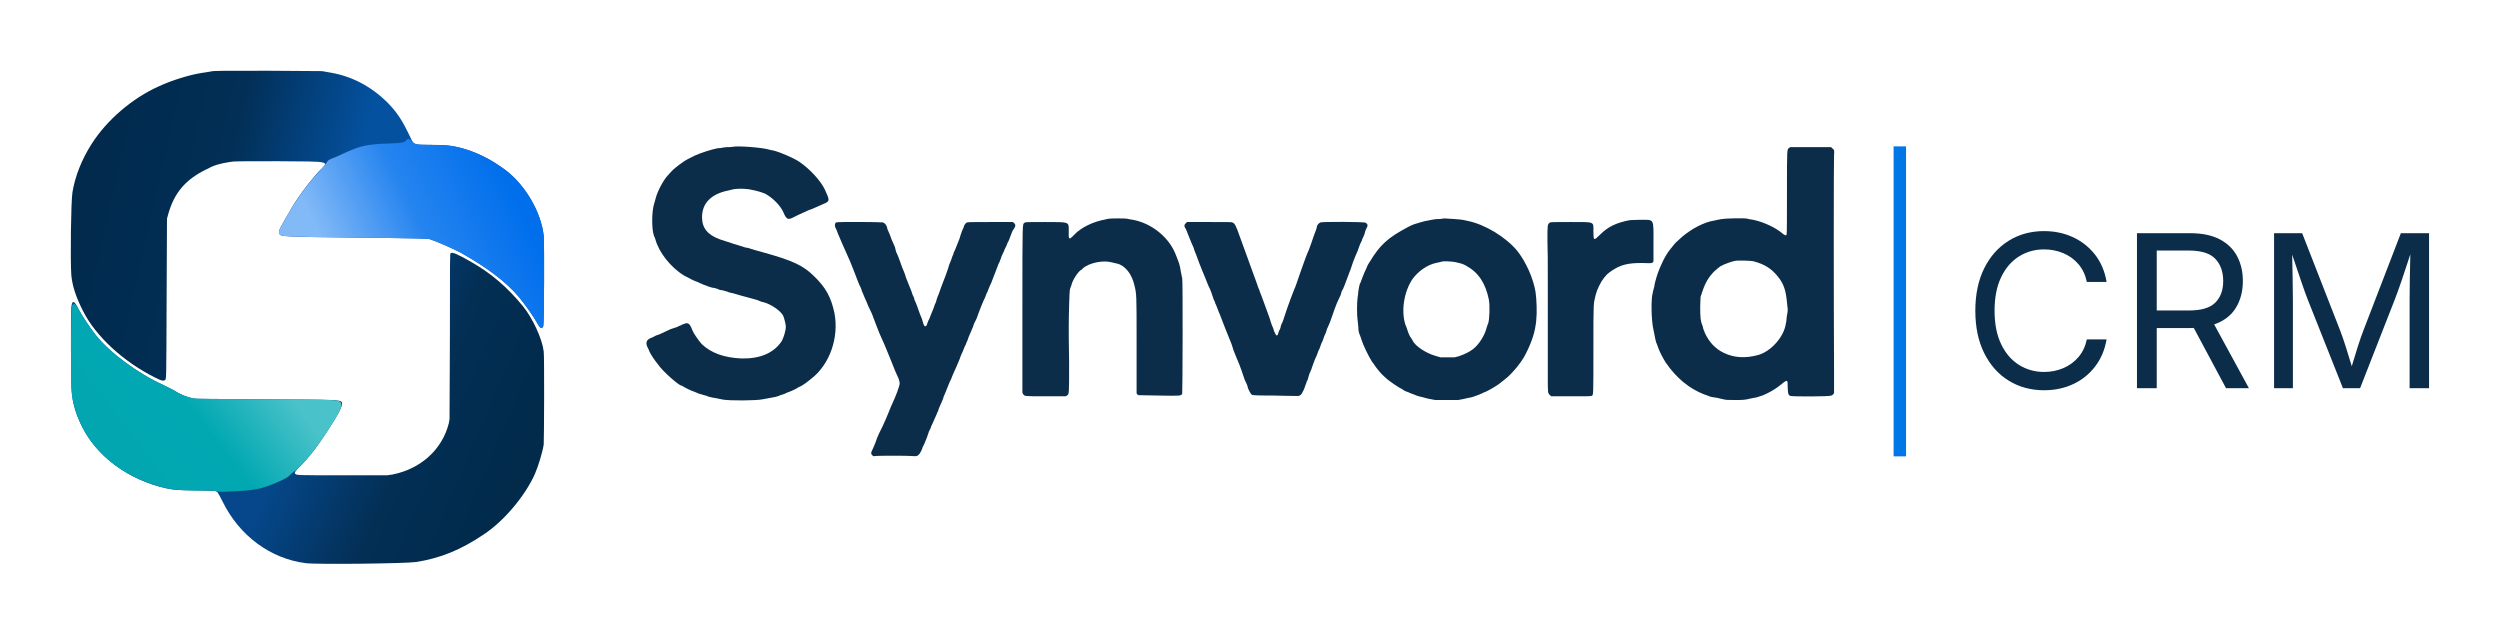
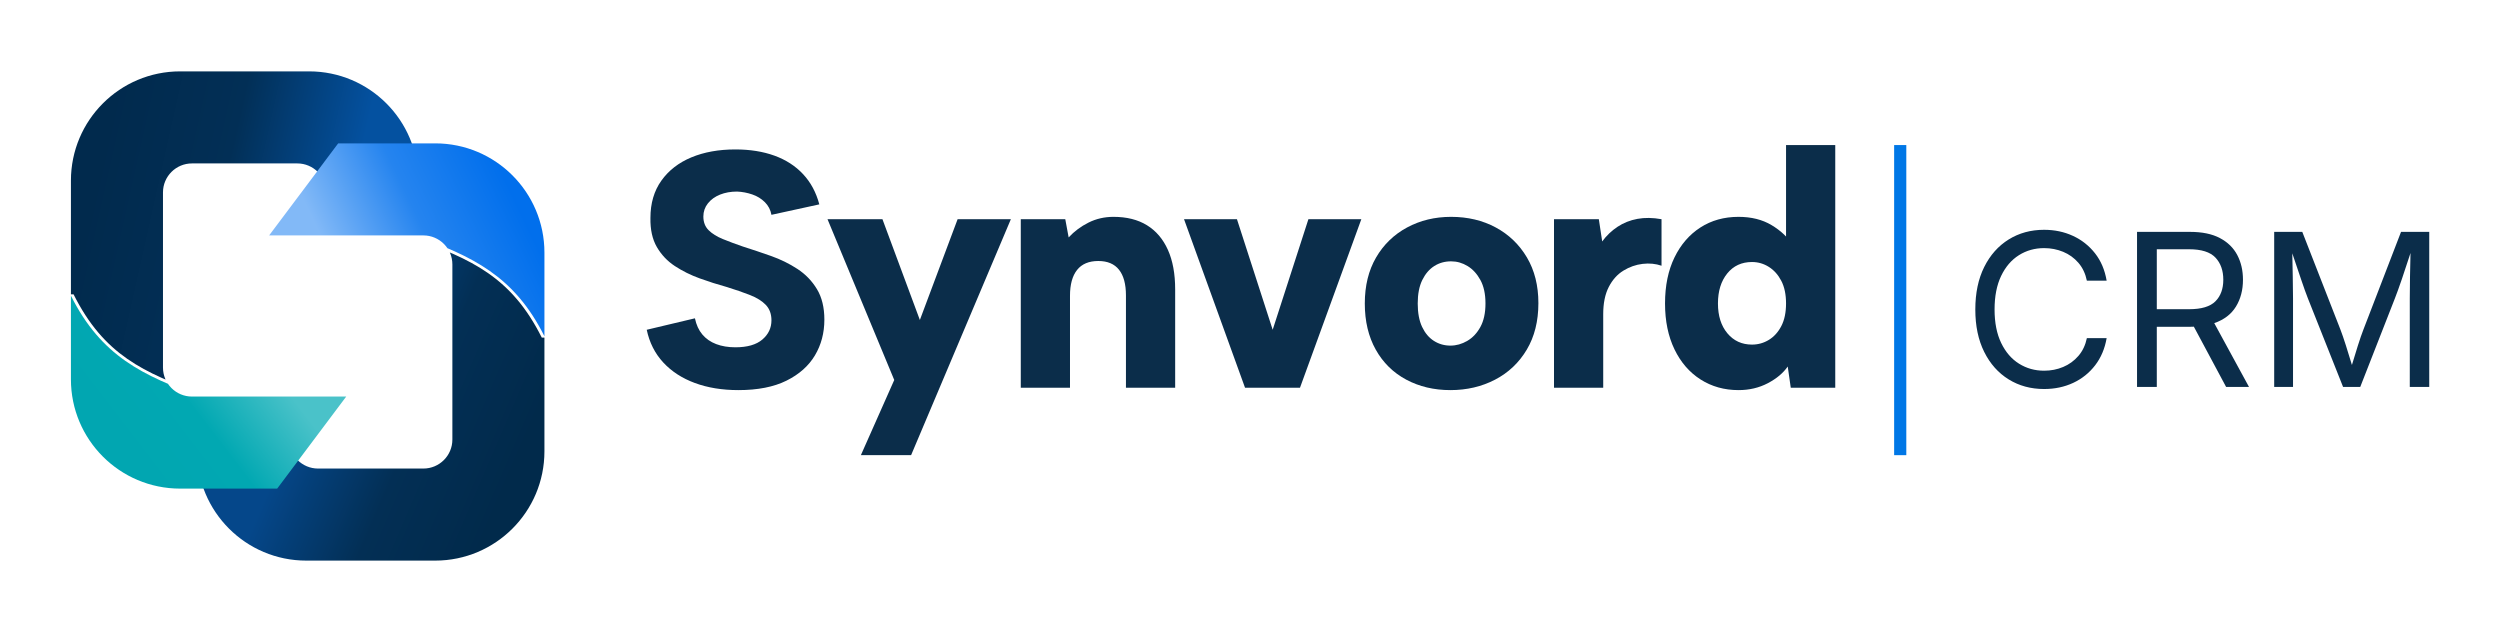
- <svg xmlns="http://www.w3.org/2000/svg" viewBox="34.90 251.15 842.66 213.95" width="843" height="214">
+ <svg xmlns="http://www.w3.org/2000/svg" viewBox="34.82 251.79 842.44 212.77" width="842" height="213">
  <g transform="">
    <defs>
-       <linearGradient id="i0" gradientUnits="userSpaceOnUse" x1="898.5" y1="1097.5" x2="226.6" y2="1248.2">
+       <clipPath id="st">
+         <path d="M49.72,351.26H58.72C68.91,371.66 82.97,378.19 102.5,385.25H184.79V425.27H49.72Z" />
+       </clipPath>
+       <clipPath id="sb">
+         <path d="M49.72,266.67H184.79V384.25H102.84C83.31,377.25 69.805,371.213 59.615,350.813H49.72Z" />
+       </clipPath>
+       <clipPath id="su">
+         <path d="M-40.28,176.67H374.79V615.27H-40.28V417.27H128.72L159.492,376.25H-40.28Z" />
+       </clipPath>
+       <linearGradient id="snavy1" gradientUnits="userSpaceOnUse" x1="152.3" y1="322.8" x2="68.3" y2="304.0">
        <stop offset="0" stop-color="#0451A0" />
        <stop offset="0.5" stop-color="#022F56" />
        <stop offset="1" stop-color="#012A4D" />
      </linearGradient>
-       <linearGradient id="i1" gradientUnits="userSpaceOnUse" x1="1328.0" y1="353.2" x2="785.2" y2="586.9">
+       <linearGradient id="snavy2" gradientUnits="userSpaceOnUse" x1="71.0" y1="300.4" x2="138.9" y2="329.6">
        <stop offset="0" stop-color="#012A4B" />
        <stop offset="0.5" stop-color="#032F55" />
        <stop offset="1" stop-color="#05478A" />
      </linearGradient>
-       <linearGradient id="i2" gradientUnits="userSpaceOnUse" x1="1309.8" y1="1207.3" x2="845.5" y2="985.0">
+       <linearGradient id="steal" gradientUnits="userSpaceOnUse" x1="125.1" y1="374.7" x2="79.4" y2="409.8">
+         <stop offset="0" stop-color="#4AC2C9" />
+         <stop offset="0.5" stop-color="#01A8B2" />
+         <stop offset="1" stop-color="#01A6B1" />
+       </linearGradient>
+       <linearGradient id="sblue" gradientUnits="userSpaceOnUse" x1="73.3" y1="407.1" x2="131.3" y2="379.3">
        <stop offset="0" stop-color="#016FEC" />
        <stop offset="0.5" stop-color="#2584EF" />
        <stop offset="1" stop-color="#82B9F7" />
      </linearGradient>
-       <linearGradient id="i3" gradientUnits="userSpaceOnUse" x1="681.1" y1="682.1" x2="315.5" y2="401.9">
-         <stop offset="0" stop-color="#4AC2C9" />
-         <stop offset="0.5" stop-color="#01A8B2" />
-         <stop offset="1" stop-color="#01A6B1" />
-       </linearGradient>
    </defs>
-     <g transform="translate(40,250) scale(0.125)">
-       <g transform="translate(0,1680) scale(1,-1)">
-         <path fill="url(#i0)" d="M527 1478 c-6 -1 -17 -3 -25 -4 -32 -5 -81 -20 -115 -36 -72 -32 -141 -92 -181 -155 -27 -42 -45 -88 -52 -131 -4 -23 -6 -183 -3 -224 3 -29 12 -57 31 -95 35 -70 111 -139 196 -181 14 -7 19 -9 24 -7 6 3 5 -13 6 222 l1 214 3 11 c16 58 46 94 103 122 20 11 37 16 64 20 13 2 16 2 128 2 148 -1 140 1 112 -27 -25 -27 -62 -76 -79 -108 -4 -6 -10 -18 -15 -26 -15 -26 -16 -30 -12 -36 4 -6 14 -7 204 -9 185 -2 193 -3 200 -4 14 -4 64 -26 83 -36 73 -41 123 -79 158 -120 20 -25 38 -50 51 -73 7 -13 12 -14 15 -5 2 6 3 223 1 243 -7 64 -50 137 -103 177 -40 30 -81 50 -125 61 -26 6 -36 7 -72 7 -49 0 -50 0 -58 17 -24 51 -37 70 -64 98 -44 43 -95 70 -153 80 l-23 4 -145 1 c-139 0 -146 0 -155 -2z" />
+     <g clip-path="url(#sb)">
+       <path fill="url(#snavy1)" d="M175.79,312.48H144.77V316.46A9.77,9.77 0 0 0 135,306.69H99.51A9.77,9.77 0 0 0 89.74,316.46V375.48A9.77,9.77 0 0 0 99.51,385.25H151.49L128.22,416.27H95.53A36.81,36.81 0 0 1 58.72,379.46V312.48A36.81,36.81 0 0 1 95.53,275.67H138.98A36.81,36.81 0 0 1 175.79,312.48Z" />
+     </g>
+     <g transform="rotate(180 138.5 358.1)">
+       <g clip-path="url(#sb)">
+         <path fill="url(#snavy2)" d="M175.79,312.48H144.77V316.46A9.77,9.77 0 0 0 135,306.69H99.51A9.77,9.77 0 0 0 89.74,316.46V375.48A9.77,9.77 0 0 0 99.51,385.25H151.49L128.22,416.27H95.53A36.81,36.81 0 0 1 58.72,379.46V312.48A36.81,36.81 0 0 1 95.53,275.67H138.98A36.81,36.81 0 0 1 175.79,312.48Z" />
      </g>
-       <g transform="translate(0,1680) scale(1,-1)">
-         <path fill="url(#i1)" d="M1174 988 c-2 -1 -2 -14 -2 -225 l-1 -223 -2 -11 c-18 -71 -76 -123 -152 -138 l-14 -2 -119 0 c-124 0 -125 0 -129 4 -3 2 -1 6 8 15 30 30 52 59 79 101 29 44 42 69 39 76 -4 8 -8 8 -219 9 -152 1 -174 1 -181 2 -19 4 -35 10 -57 24 -7 3 -17 9 -24 12 -69 31 -146 88 -183 135 -14 17 -37 52 -46 69 -12 25 -18 27 -20 6 -2 -15 -1 -208 1 -226 3 -36 11 -61 27 -94 40 -82 127 -146 227 -168 25 -5 27 -5 82 -6 54 -1 53 0 58 -6 1 -1 7 -12 13 -24 45 -92 129 -154 224 -166 27 -4 272 -1 297 3 66 10 122 33 184 75 53 35 110 102 137 162 9 20 21 60 24 80 1 12 2 235 0 251 -4 34 -30 90 -56 122 -43 52 -85 88 -139 119 -40 23 -51 27 -56 24z" />
-       </g>
-       <g transform="translate(0,1680) scale(1,-1)">
-         <path fill="url(#i2)" d="M1056 1294 c-7 -8 -13 -9 -44 -10 -64 -2 -81 -6 -129 -28 -8 -4 -19 -9 -22 -10 -14 -5 -18 -7 -23 -16 -2 -3 -10 -12 -18 -21 -26 -27 -62 -76 -80 -108 -4 -6 -10 -18 -15 -26 -15 -26 -16 -30 -12 -36 4 -6 14 -7 204 -9 185 -2 193 -3 200 -4 14 -4 64 -26 83 -36 73 -41 123 -79 158 -120 20 -25 38 -50 51 -73 7 -13 12 -14 15 -5 2 6 3 223 1 243 -7 64 -50 137 -103 177 -40 30 -81 50 -124 61 -27 6 -30 6 -74 7 -47 1 -45 0 -56 11 -7 7 -9 7 -12 3z" />
-       </g>
-       <g transform="translate(0,1680) scale(1,-1)">
-         <path fill="url(#i3)" d="M155 849 c-5 -4 -4 -3 -5 -111 0 -124 0 -132 10 -166 27 -99 107 -176 218 -210 35 -11 57 -14 113 -14 36 0 43 0 50 -2 9 -2 12 -2 50 0 55 2 78 7 122 27 19 9 23 11 30 19 2 2 8 7 13 10 22 18 53 56 86 106 32 50 42 70 36 77 -6 8 -9 8 -216 9 -152 1 -174 1 -181 2 -19 4 -35 10 -57 24 -7 3 -17 9 -24 12 -69 31 -146 88 -183 135 -13 16 -36 51 -45 67 -8 16 -13 20 -17 15z" />
+     </g>
+     <g clip-path="url(#st)">
+       <path fill="url(#steal)" d="M175.79,312.48H144.77V316.46A9.77,9.77 0 0 0 135,306.69H99.51A9.77,9.77 0 0 0 89.74,316.46V375.48A9.77,9.77 0 0 0 99.51,385.25H151.49L128.22,416.27H95.53A36.81,36.81 0 0 1 58.72,379.46V312.48A36.81,36.81 0 0 1 95.53,275.67H138.98A36.81,36.81 0 0 1 175.79,312.48Z" />
+     </g>
+     <g transform="rotate(180 138.5 358.1)">
+       <g clip-path="url(#st)">
+         <path fill="url(#sblue)" d="M175.79,312.48H144.77V316.46A9.77,9.77 0 0 0 135,306.69H99.51A9.77,9.77 0 0 0 89.74,316.46V375.48A9.77,9.77 0 0 0 99.51,385.25H151.49L128.22,416.27H95.53A36.81,36.81 0 0 1 58.72,379.46V312.48A36.81,36.81 0 0 1 95.53,275.67H138.98A36.81,36.81 0 0 1 175.79,312.48Z" />
      </g>
    </g>
  </g>
-   <defs />
-   <g transform="translate(245,285) scale(0.125)">
-     <g transform="translate(0,1000) scale(1,-1)">
-       <path fill="#0B2D4A" d="M296 875 c-2 0 -7 -1 -11 -1 -4 0 -11 0 -15 -1 -3 -1 -11 -2 -16 -2 -16 -3 -47 -13 -62 -20 -14 -7 -26 -13 -31 -17 -13 -9 -27 -20 -32 -26 -3 -3 -8 -9 -10 -11 -12 -13 -28 -44 -32 -61 -1 -4 -3 -10 -4 -14 -7 -21 -7 -69 -1 -86 1 -2 3 -7 4 -10 9 -35 41 -76 77 -98 11 -6 28 -15 35 -17 3 -1 6 -2 6 -3 1 0 6 -2 12 -5 6 -2 12 -4 13 -5 2 0 6 -2 10 -3 4 0 10 -2 14 -3 3 -2 9 -4 14 -4 4 -1 10 -3 14 -4 3 -2 9 -3 14 -4 4 -1 10 -3 14 -4 6 -2 10 -3 40 -11 7 -2 15 -4 18 -6 3 -1 7 -3 10 -3 20 -5 47 -23 54 -37 3 -7 7 -24 7 -29 0 -11 -6 -30 -11 -39 -21 -32 -58 -48 -108 -47 -48 2 -83 15 -108 39 -8 9 -22 29 -25 37 -7 19 -12 22 -23 17 -4 -1 -8 -3 -9 -4 -1 0 -6 -2 -9 -4 -4 -1 -8 -3 -9 -3 -1 0 -5 -2 -9 -3 -21 -10 -28 -13 -30 -14 -1 0 -5 -2 -9 -3 -4 -2 -9 -5 -12 -6 -14 -5 -17 -13 -11 -26 2 -3 4 -8 5 -11 5 -10 12 -21 24 -36 13 -19 56 -56 62 -56 1 0 3 -1 6 -3 4 -3 23 -12 30 -14 2 -1 5 -2 7 -3 2 -1 7 -3 12 -4 4 -1 10 -3 14 -4 3 -2 9 -3 13 -4 7 -1 21 -4 31 -6 17 -3 88 -3 107 1 2 0 9 2 16 3 19 3 21 4 27 6 3 2 8 3 11 4 2 1 7 2 9 4 2 1 6 2 8 3 3 1 10 4 16 7 6 4 14 8 17 9 3 2 8 5 12 8 3 2 9 7 14 11 50 38 76 111 63 178 -9 42 -23 68 -54 98 -30 30 -58 43 -141 66 -10 3 -23 6 -28 8 -5 2 -12 4 -16 4 -10 3 -52 16 -69 22 -34 12 -49 31 -49 60 0 38 25 63 71 72 7 2 16 4 18 4 7 1 24 1 31 0 3 0 9 -1 13 -2 13 -2 29 -7 38 -11 20 -11 41 -32 49 -51 7 -17 12 -20 25 -13 13 7 41 19 45 21 2 0 9 3 38 16 17 7 17 9 3 39 -11 23 -40 55 -68 74 -16 11 -54 27 -71 31 -2 0 -6 1 -10 2 -18 6 -87 11 -98 8z" />
-     </g>
-     <g transform="translate(0,1000) scale(1,-1)">
-       <path fill="#0B2D4A" d="M3144 872 c-6 -4 -6 0 -6 -121 0 -62 0 -113 -1 -113 -1 -3 -5 -2 -11 3 -17 15 -50 31 -79 37 -7 1 -14 2 -16 3 -7 2 -57 1 -69 -1 -7 -1 -15 -3 -20 -4 -27 -4 -61 -22 -87 -44 -3 -3 -9 -8 -12 -11 -6 -5 -10 -10 -21 -24 -12 -15 -26 -43 -35 -71 -3 -9 -6 -21 -7 -29 -2 -7 -4 -14 -4 -16 -5 -16 -4 -75 2 -100 2 -7 3 -16 4 -20 1 -4 2 -10 3 -13 2 -4 4 -10 5 -13 3 -10 14 -31 21 -42 29 -42 63 -70 104 -86 4 -1 9 -3 11 -4 5 -2 7 -3 23 -5 4 -1 12 -3 17 -4 8 -2 13 -2 31 -2 22 0 27 0 43 4 4 1 9 2 10 2 3 0 10 2 24 7 14 6 29 14 42 24 25 20 24 20 24 -4 1 -16 1 -19 7 -22 6 -2 106 -2 111 1 6 3 8 6 7 13 0 4 0 14 0 23 0 8 0 24 0 35 -1 175 -1 570 0 578 1 11 1 14 -5 18 l-3 3 -55 0 -55 0 -3 -2z m-96 -306 c31 -8 50 -21 67 -43 15 -19 20 -37 23 -67 1 -7 1 -14 2 -17 0 -4 0 -10 -1 -14 -1 -4 -2 -10 -2 -13 0 -4 -1 -10 -2 -14 -5 -36 -41 -76 -76 -85 -34 -9 -64 -7 -91 6 -23 11 -39 28 -51 53 -2 5 -4 11 -5 13 0 2 -1 5 -2 8 -5 11 -6 22 -6 50 l1 27 5 15 c8 24 17 39 33 55 7 6 13 11 16 13 3 1 7 3 8 4 2 1 23 9 30 10 6 2 44 1 51 -1z" />
-     </g>
-     <g transform="translate(0,1000) scale(1,-1)">
-       <path fill="#0B2D4A" d="M1310 681 c-2 0 -7 -1 -10 -2 -33 -6 -65 -21 -85 -42 -13 -14 -15 -13 -14 10 0 26 4 25 -64 25 -52 0 -53 0 -55 -2 -6 -5 -6 13 -6 -233 l0 -225 2 -4 c4 -6 2 -6 61 -6 l54 0 3 2 c6 4 6 0 6 90 -1 45 -1 87 -1 93 0 36 2 100 3 102 0 2 2 7 4 12 3 14 16 34 25 41 2 1 5 3 6 5 17 15 55 23 79 16 5 -1 11 -3 13 -3 22 -5 40 -28 47 -58 6 -26 6 -20 6 -161 l0 -131 2 -3 3 -2 55 -1 c59 -1 60 -1 63 5 1 3 2 304 0 312 -1 2 -2 11 -4 19 -3 19 -4 20 -15 48 -19 45 -65 81 -114 90 -6 1 -14 2 -16 3 -6 1 -43 1 -48 0z" />
-     </g>
-     <g transform="translate(0,1000) scale(1,-1)">
-       <path fill="#0B2D4A" d="M2209 681 c-1 0 -6 -1 -10 -1 -5 0 -10 0 -12 -1 -3 0 -8 -1 -12 -2 -12 -2 -20 -4 -26 -6 -3 -1 -7 -2 -10 -3 -5 -1 -17 -6 -24 -10 -53 -28 -75 -48 -102 -93 -3 -5 -6 -9 -6 -10 0 0 -2 -4 -3 -7 -5 -10 -8 -18 -13 -31 -2 -6 -4 -11 -5 -12 -1 -3 -3 -12 -4 -20 0 -4 -1 -12 -2 -17 -2 -13 -2 -50 0 -60 1 -5 1 -13 2 -19 0 -8 1 -14 3 -19 2 -4 4 -11 5 -14 5 -16 19 -45 29 -61 2 -2 4 -5 6 -8 5 -8 19 -25 24 -29 3 -3 8 -7 11 -10 7 -6 33 -24 39 -26 1 -1 4 -2 6 -4 1 -1 4 -2 6 -3 3 -1 7 -2 10 -4 9 -4 28 -11 33 -11 2 -1 11 -3 19 -5 l16 -3 31 0 31 0 16 3 c8 2 17 4 19 4 5 1 26 9 30 11 1 1 5 3 9 4 9 4 28 15 36 21 6 5 13 10 19 15 8 6 20 19 30 31 10 13 13 17 19 27 16 29 28 61 31 85 1 4 2 12 2 17 2 16 1 53 -2 73 -6 37 -26 82 -50 112 -30 36 -87 71 -133 80 -17 4 -21 4 -35 5 -27 2 -30 2 -33 1z m34 -117 c18 -4 21 -5 30 -10 33 -18 52 -47 61 -91 3 -16 2 -54 -2 -65 -1 -1 -2 -6 -4 -11 -5 -21 -21 -46 -37 -58 -9 -7 -23 -14 -38 -19 l-12 -3 -19 0 -18 0 -14 4 c-27 8 -53 26 -61 40 0 2 -3 5 -4 7 -4 5 -9 16 -11 24 -1 3 -3 9 -5 13 -12 37 -4 89 19 123 15 21 40 39 65 44 5 1 11 2 13 3 6 2 25 1 37 -1z" />
-     </g>
-     <g transform="translate(0,1000) scale(1,-1)">
-       <path fill="#0B2D4A" d="M2714 677 c-37 -7 -59 -18 -80 -39 -17 -17 -18 -17 -18 9 0 27 5 25 -63 25 -51 0 -53 0 -55 -2 -6 -4 -6 -7 -6 -48 1 -36 1 -47 1 -123 0 -22 0 -47 0 -55 0 -8 0 -39 0 -69 0 -68 0 -98 0 -124 0 -39 0 -41 6 -46 l3 -3 54 0 c35 0 54 0 55 1 5 2 5 -3 5 125 0 131 0 122 6 147 4 16 14 36 23 47 3 3 6 7 6 7 0 1 15 13 23 17 22 13 45 17 90 15 9 0 9 0 12 2 l2 3 0 51 c0 66 3 61 -36 61 -13 0 -26 -1 -28 -1z" />
-     </g>
-     <g transform="translate(0,1000) scale(1,-1)">
-       <path fill="#0B2D4A" d="M574 671 c-4 -2 -5 -8 -2 -15 2 -2 4 -9 6 -14 4 -10 17 -40 27 -62 5 -11 7 -15 17 -41 9 -24 11 -28 14 -36 3 -5 6 -12 7 -17 2 -5 6 -13 8 -19 3 -6 7 -15 9 -21 3 -6 7 -15 10 -21 2 -6 7 -19 11 -29 6 -16 11 -29 24 -57 12 -29 19 -46 28 -69 3 -7 7 -16 9 -20 2 -6 3 -9 3 -13 0 -7 -9 -32 -24 -64 -5 -13 -11 -27 -14 -34 -5 -11 -11 -25 -18 -38 -3 -7 -6 -14 -6 -14 0 -2 -7 -20 -11 -28 -5 -9 -5 -12 0 -17 3 -2 4 -2 7 -1 7 1 86 1 98 0 12 -1 15 -1 19 3 3 2 10 15 11 21 1 1 3 6 5 10 5 11 8 20 11 29 1 4 4 9 5 11 1 2 2 5 2 6 1 2 4 8 14 31 2 5 4 10 5 11 0 3 5 14 10 25 2 4 4 10 5 14 3 6 5 12 10 24 1 2 3 7 4 10 1 3 4 9 6 13 1 4 5 12 7 17 2 5 6 13 8 18 2 5 5 11 6 14 1 3 4 10 6 16 3 6 6 13 7 16 1 3 3 8 5 11 1 3 3 8 5 12 1 4 4 12 7 18 3 6 6 15 8 19 1 4 3 9 4 11 1 2 4 7 6 12 3 9 8 22 14 37 2 5 5 11 6 14 2 2 3 7 4 9 1 2 2 7 4 9 1 3 3 8 4 10 1 3 4 10 7 16 5 13 11 28 15 39 2 5 4 11 5 13 2 2 3 7 4 9 1 2 3 7 4 11 2 4 4 8 4 9 1 1 3 5 4 9 2 4 4 8 5 10 1 3 2 6 3 8 2 2 5 10 12 29 1 3 4 8 6 10 4 7 4 9 0 14 l-4 3 -61 0 c-58 0 -61 0 -64 -2 -3 -2 -7 -8 -7 -11 0 -1 -2 -5 -4 -9 -2 -5 -4 -11 -5 -14 -1 -4 -3 -11 -5 -15 -9 -23 -12 -30 -13 -31 0 -2 -2 -7 -4 -11 -2 -5 -4 -13 -6 -16 -2 -4 -4 -11 -5 -15 -5 -15 -6 -18 -20 -54 -2 -5 -4 -13 -6 -17 -2 -4 -4 -10 -5 -13 0 -2 -2 -7 -3 -10 -2 -3 -4 -9 -5 -13 -6 -14 -10 -25 -12 -30 -2 -3 -4 -8 -5 -11 -3 -13 -9 -12 -12 1 -1 3 -2 7 -3 10 -1 2 -3 7 -5 12 -8 23 -11 30 -13 35 -2 3 -3 7 -3 9 -1 2 -3 7 -5 11 -1 5 -3 9 -3 9 0 1 -2 5 -4 10 -2 5 -4 10 -4 10 0 1 -2 5 -4 10 -2 5 -4 10 -4 12 -1 2 -2 5 -3 8 -1 2 -3 7 -5 12 -5 15 -11 30 -13 35 -2 3 -3 7 -4 9 0 2 -2 7 -3 12 -2 4 -5 11 -7 16 -2 4 -4 10 -5 13 -1 3 -3 8 -5 12 -2 4 -4 9 -4 12 -2 6 -6 11 -11 13 -4 1 -122 2 -126 0z" />
-     </g>
-     <g transform="translate(0,1000) scale(1,-1)">
-       <path fill="#0B2D4A" d="M1517 669 c-5 -4 -5 -8 -2 -13 2 -2 5 -10 8 -18 3 -7 7 -17 8 -20 2 -4 5 -12 7 -16 1 -5 5 -14 7 -19 2 -6 6 -16 8 -22 3 -6 6 -16 8 -20 6 -14 12 -29 15 -37 2 -4 4 -10 6 -13 2 -5 5 -12 10 -28 2 -4 4 -8 4 -10 1 -2 4 -8 6 -14 2 -6 5 -13 6 -15 2 -6 28 -72 32 -81 1 -4 4 -11 5 -16 5 -13 13 -32 16 -39 3 -8 10 -27 14 -40 2 -5 5 -11 6 -13 1 -3 3 -7 3 -10 3 -8 8 -17 11 -19 2 -1 9 -2 58 -2 31 -1 58 -1 62 -1 9 -1 13 2 18 13 3 5 5 12 6 15 1 2 3 7 4 11 2 3 4 9 5 14 1 4 3 9 4 11 1 3 4 8 5 13 7 20 10 27 12 30 1 2 2 6 3 8 1 2 2 7 4 10 2 3 3 8 4 10 1 2 2 7 4 10 2 3 3 8 4 10 1 2 2 7 4 10 1 3 4 8 4 11 1 4 3 8 4 10 1 2 4 9 6 14 9 25 11 31 13 37 1 3 4 9 5 13 2 4 5 11 7 15 2 4 5 10 5 14 1 3 3 7 5 10 2 4 4 10 12 31 2 6 5 13 6 16 1 2 3 7 4 11 3 9 7 21 11 30 6 13 8 18 10 25 1 3 3 8 5 12 2 3 3 6 3 7 0 1 2 5 4 9 2 4 4 10 4 12 1 3 2 7 4 10 4 7 4 11 -2 15 -3 3 -117 3 -122 1 -5 -2 -9 -7 -10 -12 0 -2 -1 -6 -2 -8 -1 -3 -4 -10 -6 -16 -4 -13 -10 -28 -13 -37 -2 -4 -4 -10 -6 -14 -3 -8 -8 -21 -17 -47 -9 -26 -15 -44 -17 -47 -1 -2 -5 -13 -10 -26 -2 -5 -6 -16 -9 -25 -3 -10 -7 -20 -8 -24 -1 -3 -3 -9 -4 -12 -2 -3 -4 -8 -5 -11 0 -3 -2 -9 -4 -12 -2 -4 -3 -7 -3 -8 0 -2 -2 -6 -4 -6 -2 0 -8 11 -9 18 -1 2 -3 7 -5 12 -1 4 -4 11 -5 16 -3 8 -9 24 -16 44 -2 6 -5 14 -7 19 -2 5 -4 9 -4 11 -1 1 -5 12 -9 24 -7 20 -11 29 -20 55 -2 6 -6 16 -8 22 -2 6 -6 16 -8 22 -2 6 -6 16 -8 22 -12 34 -14 37 -21 40 -2 1 -14 1 -62 1 l-60 0 -3 -3z" />
-     </g>
+   <g fill="#0B2D4A" transform="translate(248.55,382.28) scale(0.113586,-0.113586)">
+     <path transform="translate(0.0,0)" d="M180 206Q186 177 202.0 158.0Q218 139 243.0 129.5Q268 120 300 120Q353 120 380.0 143.0Q407 166 407 200Q407 228 390.5 245.5Q374 263 343.5 275.0Q313 287 274 299Q234 310 194.0 324.5Q154 339 120.5 361.0Q87 383 67.0 417.5Q47 452 48 504Q48 569 80.5 614.5Q113 660 169.5 683.5Q226 707 300 707Q365 707 416.0 688.5Q467 670 501.0 633.5Q535 597 549 544L407 513Q403 535 387.5 550.5Q372 566 350.0 573.5Q328 581 305 582Q277 582 254.5 573.0Q232 564 218.5 547.0Q205 530 205 508Q205 483 220.5 467.5Q236 452 263.0 441.0Q290 430 322 419Q363 406 405.5 391.0Q448 376 484.0 352.5Q520 329 542.0 292.5Q564 256 564 202Q564 143 536.0 96.0Q508 49 451.5 21.0Q395 -7 309 -7Q237 -7 180.0 14.0Q123 35 86.0 75.0Q49 115 37 172Z" />
+     <path transform="translate(559.3,0)" d="M400 500H558L262 -200H113L212 23L14 500H177L288 201Z" />
+     <path transform="translate(1090.7,0)" d="M56 500H188L198 446Q223 473 257.0 490.0Q291 507 331 507Q390 507 430.5 482.0Q471 457 492.5 409.0Q514 361 514 292V0H368V274Q368 324 347.5 350.0Q327 376 286 376Q244 376 223.0 349.5Q202 323 202 273V0H56Z" />
+     <path transform="translate(1612.0,0)" d="M176 500 282 172 388 500H545L363 0H200L19 500Z" />
+     <path transform="translate(2133.3,0)" d="M288 -7Q215 -7 157.0 24.0Q99 55 66.5 113.0Q34 171 34 250Q34 329 67.5 386.5Q101 444 159.5 475.5Q218 507 290 507Q364 507 422.5 475.5Q481 444 515.0 386.5Q549 329 549 251Q549 171 514.5 113.0Q480 55 420.5 24.0Q361 -7 288 -7ZM288 125Q314 125 338.0 139.0Q362 153 377.0 180.5Q392 208 392 250Q392 292 377.0 319.5Q362 347 339.0 361.0Q316 375 290 375Q262 375 240.0 361.0Q218 347 204.5 319.5Q191 292 191 250Q191 208 204.0 180.5Q217 153 239.0 139.0Q261 125 288 125Z" />
+     <path transform="translate(2672.6,0)" d="M56 500H189L199 434Q218 460 244.5 477.5Q271 495 303.5 501.0Q336 507 375 500V362Q349 371 319.0 367.5Q289 364 262.0 347.5Q235 331 218.5 299.0Q202 267 202 218V0H56Z" />
+     <path transform="translate(3024.0,0)" d="M413 423 393 422V720H539V0H407L398 63Q378 34 339.0 13.5Q300 -7 252 -7Q189 -7 139.5 24.5Q90 56 62.0 114.0Q34 172 34 250Q34 329 62.0 386.5Q90 444 139.0 475.5Q188 507 252 507Q309 507 350.0 482.5Q391 458 413 423ZM191 250Q191 195 219.0 161.5Q247 128 292 128Q319 128 342.0 142.0Q365 156 379.0 183.0Q393 210 393 250Q393 290 379.0 317.0Q365 344 342.0 358.5Q319 373 292 373Q246 373 218.5 339.0Q191 305 191 250Z" />
  </g>
-   <rect x="673.2" y="300.5" width="4.2" height="104.5" fill="#0077E6" />
-   <g fill="#0B2D4A" transform="translate(696.475,382.01) scale(0.035067,-0.035067)">
+   <rect x="673.1" y="300.5" width="4.1" height="104.5" fill="#0077E6" />
+   <g fill="#0B2D4A" transform="translate(696.1756,382.0074) scale(0.035067,-0.035067)">
    <path transform="translate(0.0,0)" d="M783 -20Q592 -20 442.5 72.5Q293 165 207.5 336.5Q122 508 122 744Q122 981 207.5 1152.5Q293 1324 442.5 1417.0Q592 1510 783 1510Q934 1510 1060.5 1451.5Q1187 1393 1272.5 1284.0Q1358 1175 1384 1021H1194Q1173 1123 1112.5 1193.0Q1052 1263 966.0 1298.5Q880 1334 783 1334Q649 1334 541.0 1266.0Q433 1198 370.0 1066.5Q307 935 307 744Q307 554 370.5 422.5Q434 291 542.0 223.5Q650 156 783 156Q881 156 966.5 192.0Q1052 228 1112.5 298.0Q1173 368 1194 469H1384Q1358 318 1273.5 208.0Q1189 98 1062.5 39.0Q936 -20 783 -20Z" />
    <path transform="translate(1496.0,0)" d="M180 0V1490H690Q864 1490 976.5 1430.5Q1089 1371 1143.5 1267.0Q1198 1163 1198 1030Q1198 882 1130.5 772.0Q1063 662 922 613L1256 0H1036L726 579Q709 578 691 578H370V0ZM370 747H682Q858 747 933.5 823.0Q1009 899 1009 1030Q1009 1163 933.5 1243.0Q858 1323 680 1323H370Z" />
    <path transform="translate(2814.0,0)" d="M180 0V1490H450L817 550Q838 496 869.0 399.0Q900 302 927 211Q953 299 984.0 396.5Q1015 494 1037 550L1399 1490H1670V0H1483V851Q1483 933 1485.0 1052.0Q1487 1171 1490 1287Q1449 1159 1407.5 1038.0Q1366 917 1340 851L1007 0H842L504 851Q479 914 438.5 1033.5Q398 1153 354 1284Q356 1178 358.5 1057.5Q361 937 361 851V0Z" />
  </g>
</svg>
